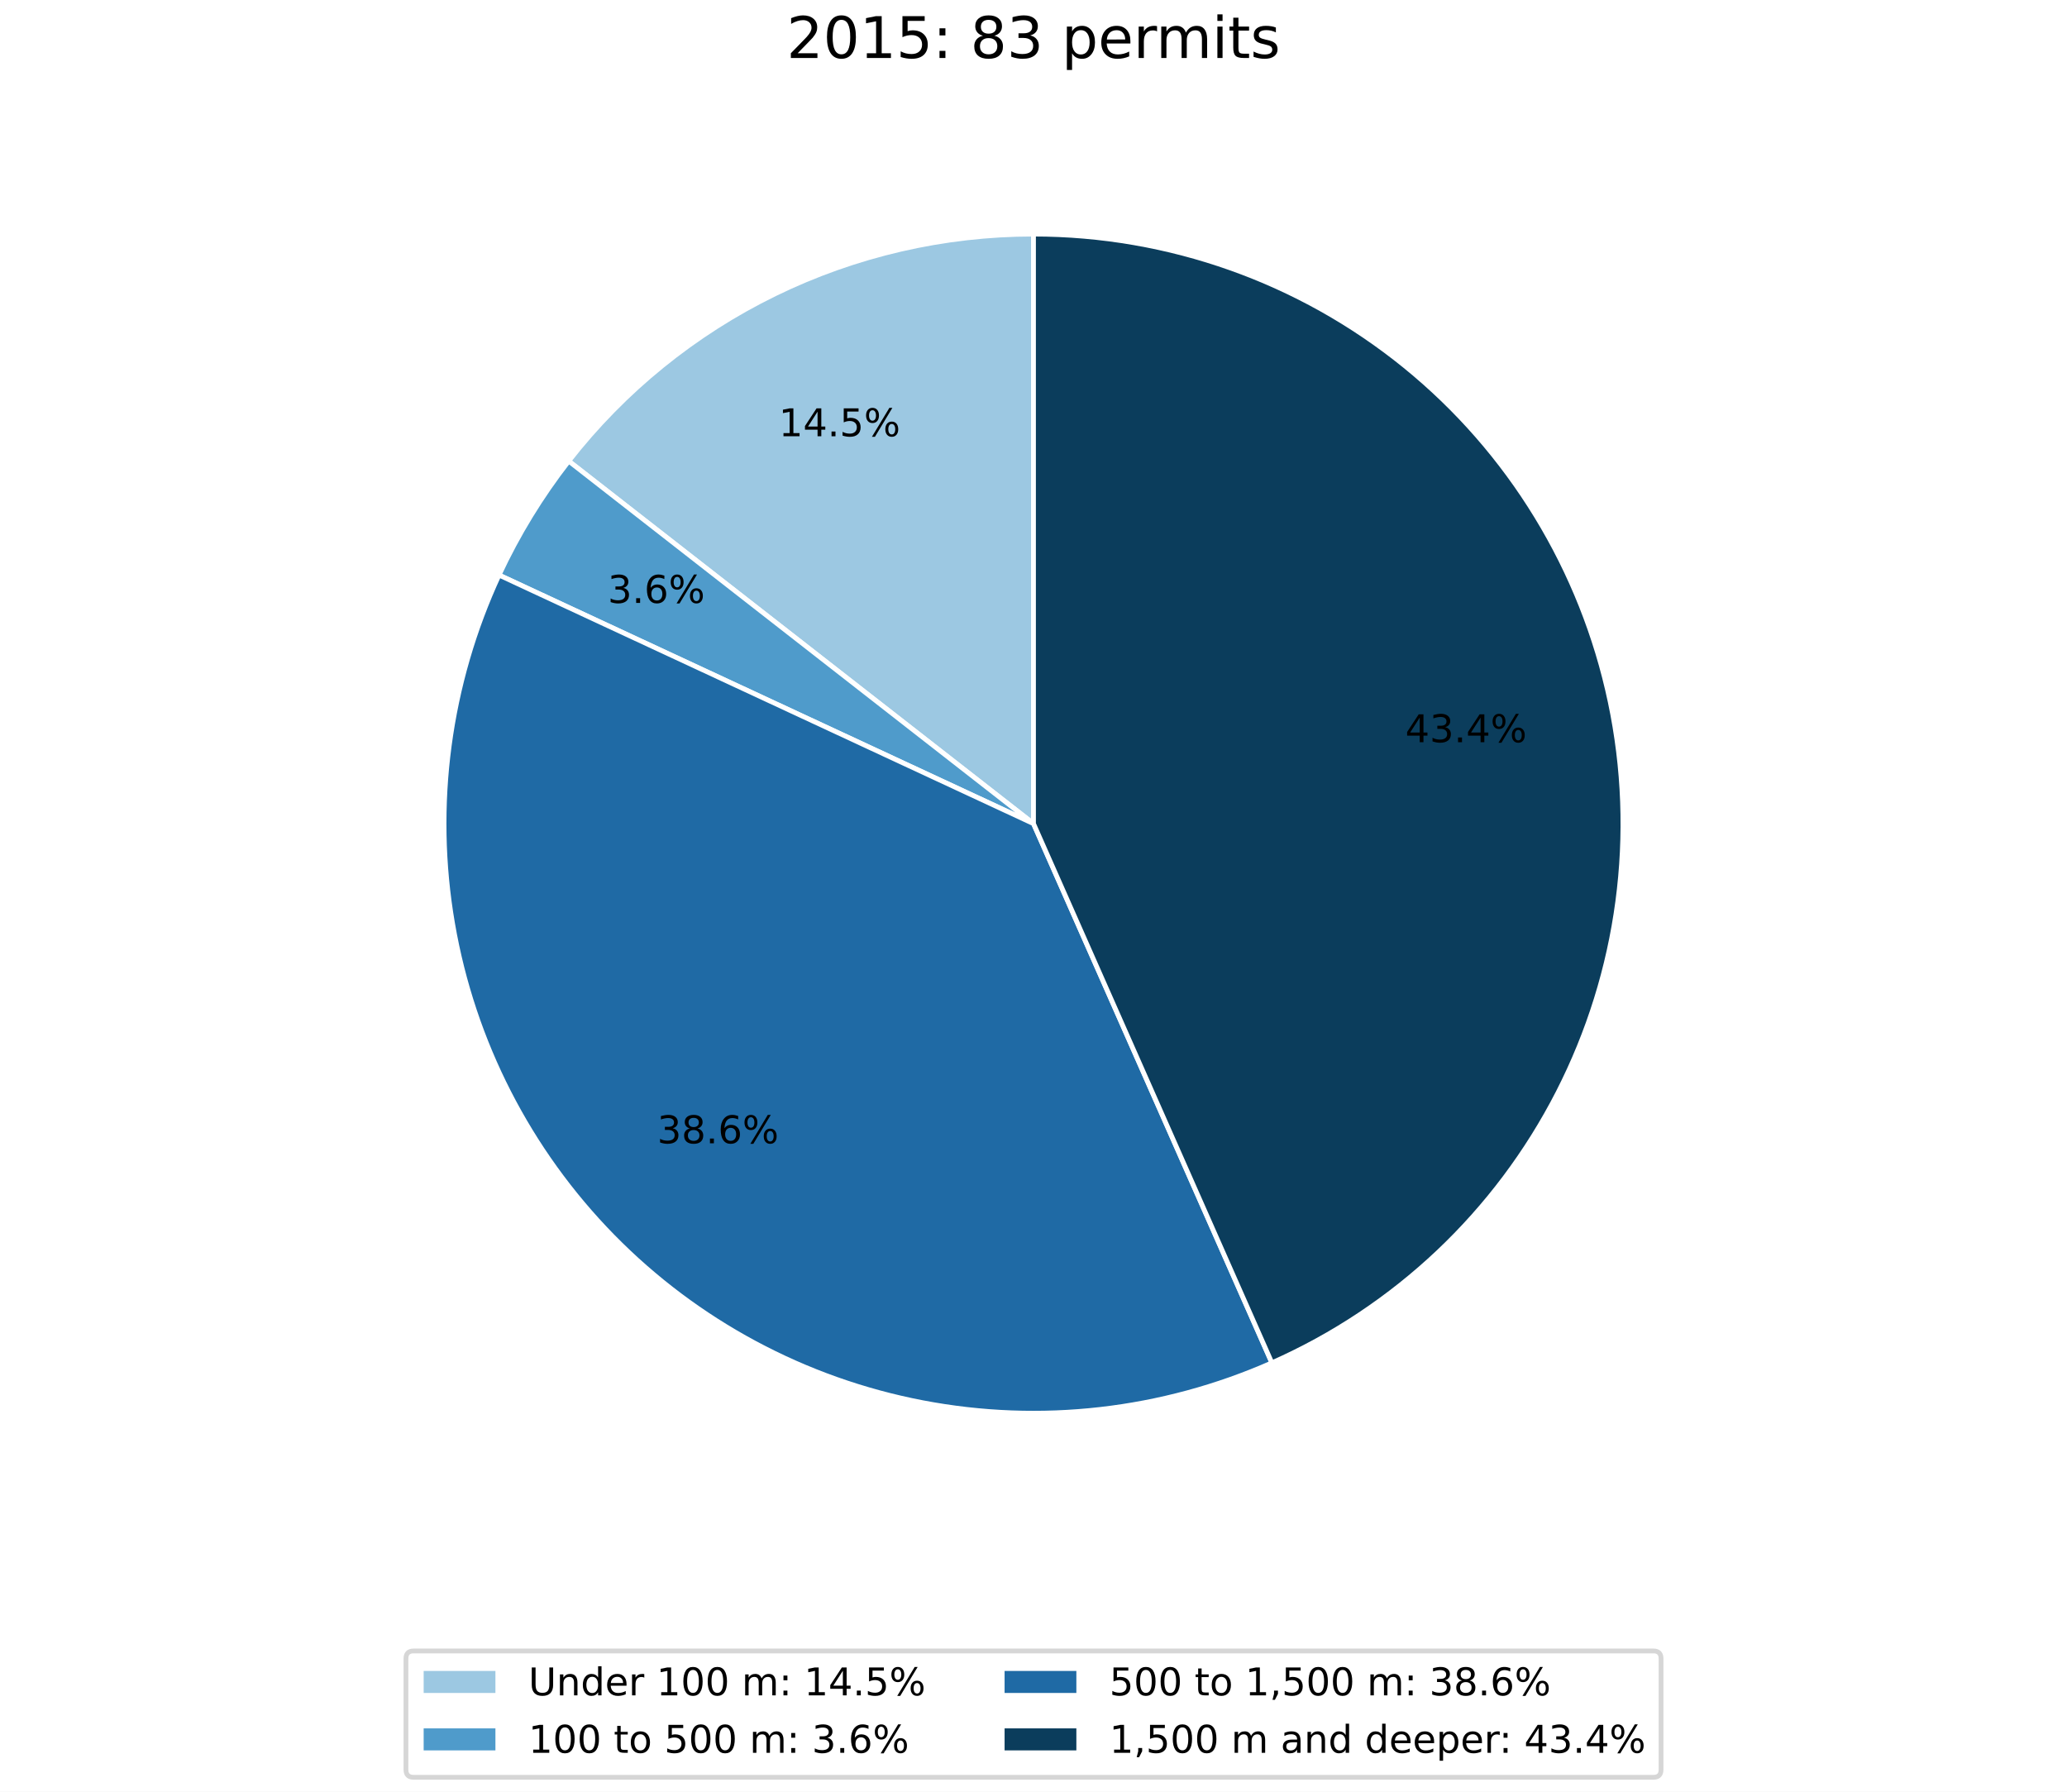
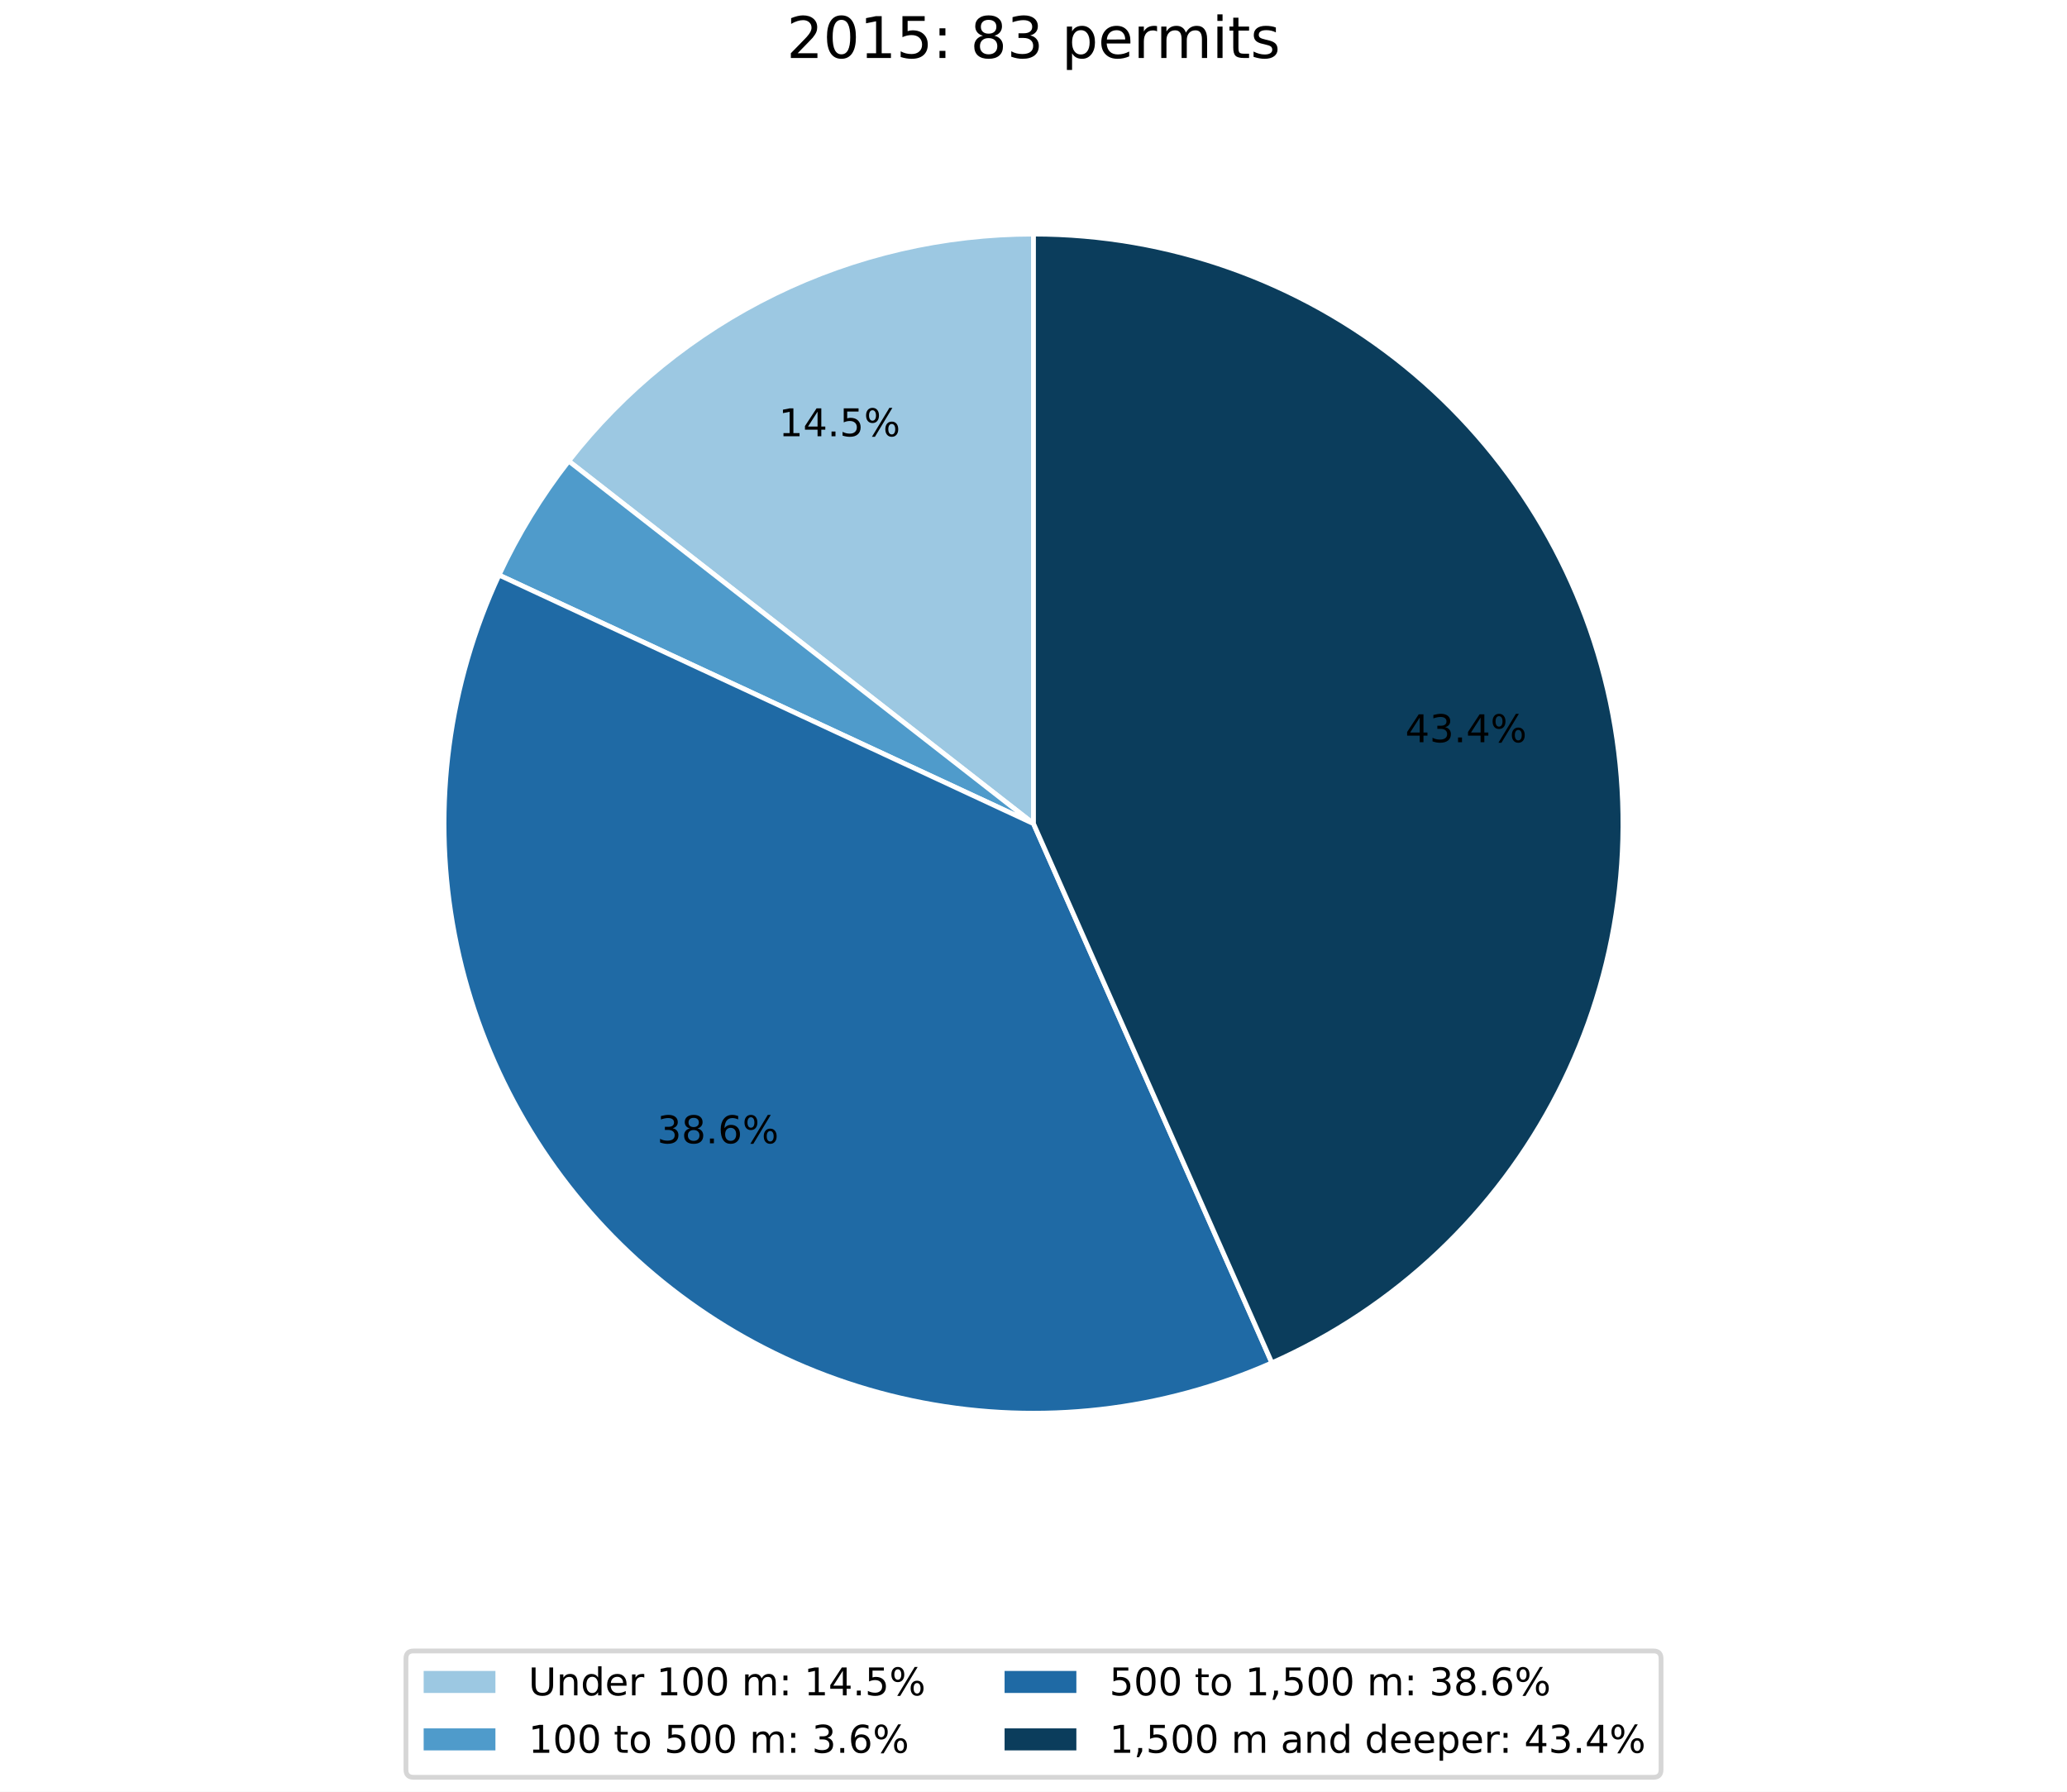
<svg xmlns="http://www.w3.org/2000/svg" xmlns:xlink="http://www.w3.org/1999/xlink" width="432pt" height="374.4pt" viewBox="0 0 432 374.4" version="1.1">
  <defs>
    <style type="text/css">*{stroke-linejoin: round; stroke-linecap: butt}</style>
  </defs>
  <g id="figure_1">
    <g id="patch_1">
      <path d="M 0 374.4 L 432 374.4 L 432 0 L 0 0 z " style="fill: #ffffff" />
    </g>
    <g id="axes_1">
      <g id="patch_2">
        <path d="M 216 48.917 C 197.268 48.917 178.781 53.189 161.948 61.408 C 145.116 69.627 130.377 81.577 118.857 96.348 L 216 172.112 z " style="fill: #9cc8e2; stroke: #ffffff; stroke-linejoin: miter" />
      </g>
      <g id="patch_3">
        <path d="M 118.857 96.348 C 115.989 100.025 113.331 103.863 110.898 107.843 C 108.465 111.822 106.259 115.936 104.292 120.165 L 216 172.112 z " style="fill: #4f9bcb; stroke: #ffffff; stroke-linejoin: miter" />
      </g>
      <g id="patch_4">
        <path d="M 104.292 120.165 C 93.726 142.887 90.34 168.3 94.587 192.995 C 98.835 217.69 110.517 240.511 128.067 258.397 C 145.617 276.282 168.214 288.394 192.824 293.108 C 217.434 297.822 242.907 294.917 265.824 284.783 L 216 172.112 z " style="fill: #1f6aa5; stroke: #ffffff; stroke-linejoin: miter" />
      </g>
      <g id="patch_5">
        <path d="M 265.824 284.783 C 291.657 273.36 312.791 253.392 325.662 228.25 C 338.533 203.107 342.373 174.287 336.535 146.651 C 330.698 119.015 315.529 94.21 293.59 76.421 C 271.65 58.631 244.246 48.917 216 48.917 L 216 172.112 z " style="fill: #0b3d5c; stroke: #ffffff; stroke-linejoin: miter" />
      </g>
      <g id="matplotlib.axis_1" />
      <g id="matplotlib.axis_2" />
      <g id="text_1">
        <g transform="translate(162.7543 91.16225) scale(0.08 -0.08)">
          <defs>
            <path id="DejaVuSans-14" d="M 794 531 L 1825 531 L 1825 4091 L 703 3866 L 703 4441 L 1819 4666 L 2450 4666 L 2450 531 L 3481 531 L 3481 0 L 794 0 L 794 531 z " transform="scale(0.015625)" />
            <path id="DejaVuSans-17" d="M 2419 4116 L 825 1625 L 2419 1625 L 2419 4116 z M 2253 4666 L 3047 4666 L 3047 1625 L 3713 1625 L 3713 1100 L 3047 1100 L 3047 0 L 2419 0 L 2419 1100 L 313 1100 L 313 1709 L 2253 4666 z " transform="scale(0.015625)" />
            <path id="DejaVuSans-11" d="M 684 794 L 1344 794 L 1344 0 L 684 0 L 684 794 z " transform="scale(0.015625)" />
            <path id="DejaVuSans-18" d="M 691 4666 L 3169 4666 L 3169 4134 L 1269 4134 L 1269 2991 Q 1406 3038 1543 3061 Q 1681 3084 1819 3084 Q 2600 3084 3056 2656 Q 3513 2228 3513 1497 Q 3513 744 3044 326 Q 2575 -91 1722 -91 Q 1428 -91 1123 -41 Q 819 9 494 109 L 494 744 Q 775 591 1075 516 Q 1375 441 1709 441 Q 2250 441 2565 725 Q 2881 1009 2881 1497 Q 2881 1984 2565 2268 Q 2250 2553 1709 2553 Q 1456 2553 1204 2497 Q 953 2441 691 2322 L 691 4666 z " transform="scale(0.015625)" />
            <path id="DejaVuSans-8" d="M 4653 2053 Q 4381 2053 4226 1822 Q 4072 1591 4072 1178 Q 4072 772 4226 539 Q 4381 306 4653 306 Q 4919 306 5073 539 Q 5228 772 5228 1178 Q 5228 1588 5073 1820 Q 4919 2053 4653 2053 z M 4653 2450 Q 5147 2450 5437 2106 Q 5728 1763 5728 1178 Q 5728 594 5436 251 Q 5144 -91 4653 -91 Q 4153 -91 3862 251 Q 3572 594 3572 1178 Q 3572 1766 3864 2108 Q 4156 2450 4653 2450 z M 1428 4353 Q 1159 4353 1004 4120 Q 850 3888 850 3481 Q 850 3069 1003 2837 Q 1156 2606 1428 2606 Q 1700 2606 1854 2837 Q 2009 3069 2009 3481 Q 2009 3884 1853 4118 Q 1697 4353 1428 4353 z M 4250 4750 L 4750 4750 L 1831 -91 L 1331 -91 L 4250 4750 z M 1428 4750 Q 1922 4750 2215 4408 Q 2509 4066 2509 3481 Q 2509 2891 2217 2550 Q 1925 2209 1428 2209 Q 931 2209 642 2551 Q 353 2894 353 3481 Q 353 4063 643 4406 Q 934 4750 1428 4750 z " transform="scale(0.015625)" />
          </defs>
          <use xlink:href="#DejaVuSans-14" />
          <use xlink:href="#DejaVuSans-17" transform="translate(63.625 0)" />
          <use xlink:href="#DejaVuSans-11" transform="translate(127.25 0)" />
          <use xlink:href="#DejaVuSans-18" transform="translate(159.0312 0)" />
          <use xlink:href="#DejaVuSans-8" transform="translate(222.6562 0)" />
        </g>
      </g>
      <g id="text_2">
-         <g transform="translate(127.0115 125.9882) scale(0.08 -0.08)">
+         <g transform="translate(137.3437 238.9036) scale(0.08 -0.08)">
          <defs>
            <path id="DejaVuSans-16" d="M 2597 2516 Q 3050 2419 3304 2112 Q 3559 1806 3559 1356 Q 3559 666 3084 287 Q 2609 -91 1734 -91 Q 1441 -91 1130 -33 Q 819 25 488 141 L 488 750 Q 750 597 1062 519 Q 1375 441 1716 441 Q 2309 441 2620 675 Q 2931 909 2931 1356 Q 2931 1769 2642 2001 Q 2353 2234 1838 2234 L 1294 2234 L 1294 2753 L 1863 2753 Q 2328 2753 2575 2939 Q 2822 3125 2822 3475 Q 2822 3834 2567 4026 Q 2313 4219 1838 4219 Q 1578 4219 1281 4162 Q 984 4106 628 3988 L 628 4550 Q 988 4650 1302 4700 Q 1616 4750 1894 4750 Q 2613 4750 3031 4423 Q 3450 4097 3450 3541 Q 3450 3153 3228 2886 Q 3006 2619 2597 2516 z " transform="scale(0.015625)" />
+             <path id="DejaVuSans-1b" d="M 2034 2216 Q 1584 2216 1326 1975 Q 1069 1734 1069 1313 Q 1069 891 1326 650 Q 1584 409 2034 409 Q 2484 409 2743 651 Q 3003 894 3003 1313 Q 3003 1734 2745 1975 Q 2488 2216 2034 2216 z M 1403 2484 Q 997 2584 770 2862 Q 544 3141 544 3541 Q 544 4100 942 4425 Q 1341 4750 2034 4750 Q 2731 4750 3128 4425 Q 3525 4100 3525 3541 Q 3525 3141 3298 2862 Q 3072 2584 2669 2484 Q 3125 2378 3379 2068 Q 3634 1759 3634 1313 Q 3634 634 3220 271 Q 2806 -91 2034 -91 Q 1263 -91 848 271 Q 434 634 434 1313 Q 434 1759 690 2068 Q 947 2378 1403 2484 z M 1172 3481 Q 1172 3119 1398 2916 Q 1625 2713 2034 2713 Q 2441 2713 2670 2916 Q 2900 3119 2900 3481 Q 2900 3844 2670 4047 Q 2441 4250 2034 4250 Q 1625 4250 1398 4047 Q 1172 3844 1172 3481 z " transform="scale(0.015625)" />
            <path id="DejaVuSans-19" d="M 2113 2584 Q 1688 2584 1439 2293 Q 1191 2003 1191 1497 Q 1191 994 1439 701 Q 1688 409 2113 409 Q 2538 409 2786 701 Q 3034 994 3034 1497 Q 3034 2003 2786 2293 Q 2538 2584 2113 2584 z M 3366 4563 L 3366 3988 Q 3128 4100 2886 4159 Q 2644 4219 2406 4219 Q 1781 4219 1451 3797 Q 1122 3375 1075 2522 Q 1259 2794 1537 2939 Q 1816 3084 2150 3084 Q 2853 3084 3261 2657 Q 3669 2231 3669 1497 Q 3669 778 3244 343 Q 2819 -91 2113 -91 Q 1303 -91 875 529 Q 447 1150 447 2328 Q 447 3434 972 4092 Q 1497 4750 2381 4750 Q 2619 4750 2861 4703 Q 3103 4656 3366 4563 z " transform="scale(0.015625)" />
-           </defs>
-           <use xlink:href="#DejaVuSans-16" />
-           <use xlink:href="#DejaVuSans-11" transform="translate(63.625 0)" />
-           <use xlink:href="#DejaVuSans-19" transform="translate(95.40625 0)" />
-           <use xlink:href="#DejaVuSans-8" transform="translate(159.0312 0)" />
-         </g>
-       </g>
-       <g id="text_3">
-         <g transform="translate(137.3437 238.9036) scale(0.08 -0.08)">
-           <defs>
-             <path id="DejaVuSans-1b" d="M 2034 2216 Q 1584 2216 1326 1975 Q 1069 1734 1069 1313 Q 1069 891 1326 650 Q 1584 409 2034 409 Q 2484 409 2743 651 Q 3003 894 3003 1313 Q 3003 1734 2745 1975 Q 2488 2216 2034 2216 z M 1403 2484 Q 997 2584 770 2862 Q 544 3141 544 3541 Q 544 4100 942 4425 Q 1341 4750 2034 4750 Q 2731 4750 3128 4425 Q 3525 4100 3525 3541 Q 3525 3141 3298 2862 Q 3072 2584 2669 2484 Q 3125 2378 3379 2068 Q 3634 1759 3634 1313 Q 3634 634 3220 271 Q 2806 -91 2034 -91 Q 1263 -91 848 271 Q 434 634 434 1313 Q 434 1759 690 2068 Q 947 2378 1403 2484 z M 1172 3481 Q 1172 3119 1398 2916 Q 1625 2713 2034 2713 Q 2441 2713 2670 2916 Q 2900 3119 2900 3481 Q 2900 3844 2670 4047 Q 2441 4250 2034 4250 Q 1625 4250 1398 4047 Q 1172 3844 1172 3481 z " transform="scale(0.015625)" />
          </defs>
          <use xlink:href="#DejaVuSans-16" />
          <use xlink:href="#DejaVuSans-1b" transform="translate(63.625 0)" />
          <use xlink:href="#DejaVuSans-11" transform="translate(127.25 0)" />
          <use xlink:href="#DejaVuSans-19" transform="translate(159.0312 0)" />
          <use xlink:href="#DejaVuSans-8" transform="translate(222.6562 0)" />
        </g>
      </g>
-       <g id="text_4">
+       <g id="text_3">
        <g transform="translate(293.6947 155.0943) scale(0.08 -0.08)">
          <use xlink:href="#DejaVuSans-17" />
          <use xlink:href="#DejaVuSans-16" transform="translate(63.625 0)" />
          <use xlink:href="#DejaVuSans-11" transform="translate(127.25 0)" />
          <use xlink:href="#DejaVuSans-17" transform="translate(159.0312 0)" />
          <use xlink:href="#DejaVuSans-8" transform="translate(222.6562 0)" />
        </g>
      </g>
-       <g id="text_5">
+       <g id="text_4">
        <g transform="translate(164.4084 12.11837) scale(0.12 -0.12)">
          <defs>
            <path id="DejaVuSans-15" d="M 1228 531 L 3431 531 L 3431 0 L 469 0 L 469 531 Q 828 903 1448 1529 Q 2069 2156 2228 2338 Q 2531 2678 2651 2914 Q 2772 3150 2772 3378 Q 2772 3750 2511 3984 Q 2250 4219 1831 4219 Q 1534 4219 1204 4116 Q 875 4013 500 3803 L 500 4441 Q 881 4594 1212 4672 Q 1544 4750 1819 4750 Q 2544 4750 2975 4387 Q 3406 4025 3406 3419 Q 3406 3131 3298 2873 Q 3191 2616 2906 2266 Q 2828 2175 2409 1742 Q 1991 1309 1228 531 z " transform="scale(0.015625)" />
            <path id="DejaVuSans-13" d="M 2034 4250 Q 1547 4250 1301 3770 Q 1056 3291 1056 2328 Q 1056 1369 1301 889 Q 1547 409 2034 409 Q 2525 409 2770 889 Q 3016 1369 3016 2328 Q 3016 3291 2770 3770 Q 2525 4250 2034 4250 z M 2034 4750 Q 2819 4750 3233 4129 Q 3647 3509 3647 2328 Q 3647 1150 3233 529 Q 2819 -91 2034 -91 Q 1250 -91 836 529 Q 422 1150 422 2328 Q 422 3509 836 4129 Q 1250 4750 2034 4750 z " transform="scale(0.015625)" />
            <path id="DejaVuSans-1d" d="M 750 794 L 1409 794 L 1409 0 L 750 0 L 750 794 z M 750 3309 L 1409 3309 L 1409 2516 L 750 2516 L 750 3309 z " transform="scale(0.015625)" />
            <path id="DejaVuSans-3" transform="scale(0.015625)" />
            <path id="DejaVuSans-53" d="M 1159 525 L 1159 -1331 L 581 -1331 L 581 3500 L 1159 3500 L 1159 2969 Q 1341 3281 1617 3432 Q 1894 3584 2278 3584 Q 2916 3584 3314 3078 Q 3713 2572 3713 1747 Q 3713 922 3314 415 Q 2916 -91 2278 -91 Q 1894 -91 1617 61 Q 1341 213 1159 525 z M 3116 1747 Q 3116 2381 2855 2742 Q 2594 3103 2138 3103 Q 1681 3103 1420 2742 Q 1159 2381 1159 1747 Q 1159 1113 1420 752 Q 1681 391 2138 391 Q 2594 391 2855 752 Q 3116 1113 3116 1747 z " transform="scale(0.015625)" />
            <path id="DejaVuSans-48" d="M 3597 1894 L 3597 1613 L 953 1613 Q 991 1019 1311 708 Q 1631 397 2203 397 Q 2534 397 2845 478 Q 3156 559 3463 722 L 3463 178 Q 3153 47 2828 -22 Q 2503 -91 2169 -91 Q 1331 -91 842 396 Q 353 884 353 1716 Q 353 2575 817 3079 Q 1281 3584 2069 3584 Q 2775 3584 3186 3129 Q 3597 2675 3597 1894 z M 3022 2063 Q 3016 2534 2758 2815 Q 2500 3097 2075 3097 Q 1594 3097 1305 2825 Q 1016 2553 972 2059 L 3022 2063 z " transform="scale(0.015625)" />
            <path id="DejaVuSans-55" d="M 2631 2963 Q 2534 3019 2420 3045 Q 2306 3072 2169 3072 Q 1681 3072 1420 2755 Q 1159 2438 1159 1844 L 1159 0 L 581 0 L 581 3500 L 1159 3500 L 1159 2956 Q 1341 3275 1631 3429 Q 1922 3584 2338 3584 Q 2397 3584 2469 3576 Q 2541 3569 2628 3553 L 2631 2963 z " transform="scale(0.015625)" />
            <path id="DejaVuSans-50" d="M 3328 2828 Q 3544 3216 3844 3400 Q 4144 3584 4550 3584 Q 5097 3584 5394 3201 Q 5691 2819 5691 2113 L 5691 0 L 5113 0 L 5113 2094 Q 5113 2597 4934 2840 Q 4756 3084 4391 3084 Q 3944 3084 3684 2787 Q 3425 2491 3425 1978 L 3425 0 L 2847 0 L 2847 2094 Q 2847 2600 2669 2842 Q 2491 3084 2119 3084 Q 1678 3084 1418 2786 Q 1159 2488 1159 1978 L 1159 0 L 581 0 L 581 3500 L 1159 3500 L 1159 2956 Q 1356 3278 1631 3431 Q 1906 3584 2284 3584 Q 2666 3584 2933 3390 Q 3200 3197 3328 2828 z " transform="scale(0.015625)" />
            <path id="DejaVuSans-4c" d="M 603 3500 L 1178 3500 L 1178 0 L 603 0 L 603 3500 z M 603 4863 L 1178 4863 L 1178 4134 L 603 4134 L 603 4863 z " transform="scale(0.015625)" />
            <path id="DejaVuSans-57" d="M 1172 4494 L 1172 3500 L 2356 3500 L 2356 3053 L 1172 3053 L 1172 1153 Q 1172 725 1289 603 Q 1406 481 1766 481 L 2356 481 L 2356 0 L 1766 0 Q 1100 0 847 248 Q 594 497 594 1153 L 594 3053 L 172 3053 L 172 3500 L 594 3500 L 594 4494 L 1172 4494 z " transform="scale(0.015625)" />
            <path id="DejaVuSans-56" d="M 2834 3397 L 2834 2853 Q 2591 2978 2328 3040 Q 2066 3103 1784 3103 Q 1356 3103 1142 2972 Q 928 2841 928 2578 Q 928 2378 1081 2264 Q 1234 2150 1697 2047 L 1894 2003 Q 2506 1872 2764 1633 Q 3022 1394 3022 966 Q 3022 478 2636 193 Q 2250 -91 1575 -91 Q 1294 -91 989 -36 Q 684 19 347 128 L 347 722 Q 666 556 975 473 Q 1284 391 1588 391 Q 1994 391 2212 530 Q 2431 669 2431 922 Q 2431 1156 2273 1281 Q 2116 1406 1581 1522 L 1381 1569 Q 847 1681 609 1914 Q 372 2147 372 2553 Q 372 3047 722 3315 Q 1072 3584 1716 3584 Q 2034 3584 2315 3537 Q 2597 3491 2834 3397 z " transform="scale(0.015625)" />
          </defs>
          <use xlink:href="#DejaVuSans-15" />
          <use xlink:href="#DejaVuSans-13" transform="translate(63.625 0)" />
          <use xlink:href="#DejaVuSans-14" transform="translate(127.25 0)" />
          <use xlink:href="#DejaVuSans-18" transform="translate(190.875 0)" />
          <use xlink:href="#DejaVuSans-1d" transform="translate(254.5 0)" />
          <use xlink:href="#DejaVuSans-3" transform="translate(288.1875 0)" />
          <use xlink:href="#DejaVuSans-1b" transform="translate(319.9688 0)" />
          <use xlink:href="#DejaVuSans-16" transform="translate(383.5938 0)" />
          <use xlink:href="#DejaVuSans-3" transform="translate(447.2188 0)" />
          <use xlink:href="#DejaVuSans-53" transform="translate(479 0)" />
          <use xlink:href="#DejaVuSans-48" transform="translate(542.4844 0)" />
          <use xlink:href="#DejaVuSans-55" transform="translate(604.0156 0)" />
          <use xlink:href="#DejaVuSans-50" transform="translate(643.375 0)" />
          <use xlink:href="#DejaVuSans-4c" transform="translate(740.7812 0)" />
          <use xlink:href="#DejaVuSans-57" transform="translate(768.5625 0)" />
          <use xlink:href="#DejaVuSans-56" transform="translate(807.7656 0)" />
        </g>
      </g>
      <g id="legend_1">
        <g id="patch_6">
          <path d="M 86.444 371.385 L 345.556 371.385 Q 347.156 371.385 347.156 369.785 L 347.156 346.583 Q 347.156 344.983 345.556 344.983 L 86.444 344.983 Q 84.844 344.983 84.844 346.583 L 84.844 369.785 Q 84.844 371.385 86.444 371.385 z " style="fill: #ffffff; opacity: 0.8; stroke: #cccccc; stroke-linejoin: miter" />
        </g>
        <g id="patch_7">
          <path d="M 88.044 354.262 L 104.044 354.262 L 104.044 348.662 L 88.044 348.662 z " style="fill: #9cc8e2; stroke: #ffffff; stroke-linejoin: miter" />
        </g>
-         <g id="text_6">
+         <g id="text_5">
          <g transform="translate(110.4437 354.2622) scale(0.08 -0.08)">
            <defs>
              <path id="DejaVuSans-38" d="M 556 4666 L 1191 4666 L 1191 1831 Q 1191 1081 1462 751 Q 1734 422 2344 422 Q 2950 422 3222 751 Q 3494 1081 3494 1831 L 3494 4666 L 4128 4666 L 4128 1753 Q 4128 841 3676 375 Q 3225 -91 2344 -91 Q 1459 -91 1007 375 Q 556 841 556 1753 L 556 4666 z " transform="scale(0.015625)" />
              <path id="DejaVuSans-51" d="M 3513 2113 L 3513 0 L 2938 0 L 2938 2094 Q 2938 2591 2744 2837 Q 2550 3084 2163 3084 Q 1697 3084 1428 2787 Q 1159 2491 1159 1978 L 1159 0 L 581 0 L 581 3500 L 1159 3500 L 1159 2956 Q 1366 3272 1645 3428 Q 1925 3584 2291 3584 Q 2894 3584 3203 3211 Q 3513 2838 3513 2113 z " transform="scale(0.015625)" />
              <path id="DejaVuSans-47" d="M 2906 2969 L 2906 4863 L 3481 4863 L 3481 0 L 2906 0 L 2906 525 Q 2725 213 2448 61 Q 2172 -91 1784 -91 Q 1150 -91 751 415 Q 353 922 353 1747 Q 353 2572 751 3078 Q 1150 3584 1784 3584 Q 2172 3584 2448 3432 Q 2725 3281 2906 2969 z M 947 1747 Q 947 1113 1208 752 Q 1469 391 1925 391 Q 2381 391 2643 752 Q 2906 1113 2906 1747 Q 2906 2381 2643 2742 Q 2381 3103 1925 3103 Q 1469 3103 1208 2742 Q 947 2381 947 1747 z " transform="scale(0.015625)" />
            </defs>
            <use xlink:href="#DejaVuSans-38" />
            <use xlink:href="#DejaVuSans-51" transform="translate(73.1875 0)" />
            <use xlink:href="#DejaVuSans-47" transform="translate(136.5625 0)" />
            <use xlink:href="#DejaVuSans-48" transform="translate(200.0469 0)" />
            <use xlink:href="#DejaVuSans-55" transform="translate(261.5781 0)" />
            <use xlink:href="#DejaVuSans-3" transform="translate(302.6875 0)" />
            <use xlink:href="#DejaVuSans-14" transform="translate(334.4688 0)" />
            <use xlink:href="#DejaVuSans-13" transform="translate(398.0938 0)" />
            <use xlink:href="#DejaVuSans-13" transform="translate(461.7188 0)" />
            <use xlink:href="#DejaVuSans-3" transform="translate(525.3438 0)" />
            <use xlink:href="#DejaVuSans-50" transform="translate(557.125 0)" />
            <use xlink:href="#DejaVuSans-1d" transform="translate(654.5312 0)" />
            <use xlink:href="#DejaVuSans-3" transform="translate(688.2188 0)" />
            <use xlink:href="#DejaVuSans-14" transform="translate(720 0)" />
            <use xlink:href="#DejaVuSans-17" transform="translate(783.625 0)" />
            <use xlink:href="#DejaVuSans-11" transform="translate(847.25 0)" />
            <use xlink:href="#DejaVuSans-18" transform="translate(879.0312 0)" />
            <use xlink:href="#DejaVuSans-8" transform="translate(942.6562 0)" />
          </g>
        </g>
        <g id="patch_8">
          <path d="M 88.044 366.263 L 104.044 366.263 L 104.044 360.663 L 88.044 360.663 z " style="fill: #4f9bcb; stroke: #ffffff; stroke-linejoin: miter" />
        </g>
-         <g id="text_7">
+         <g id="text_6">
          <g transform="translate(110.4437 366.2629) scale(0.08 -0.08)">
            <defs>
              <path id="DejaVuSans-52" d="M 1959 3097 Q 1497 3097 1228 2736 Q 959 2375 959 1747 Q 959 1119 1226 758 Q 1494 397 1959 397 Q 2419 397 2687 759 Q 2956 1122 2956 1747 Q 2956 2369 2687 2733 Q 2419 3097 1959 3097 z M 1959 3584 Q 2709 3584 3137 3096 Q 3566 2609 3566 1747 Q 3566 888 3137 398 Q 2709 -91 1959 -91 Q 1206 -91 779 398 Q 353 888 353 1747 Q 353 2609 779 3096 Q 1206 3584 1959 3584 z " transform="scale(0.015625)" />
            </defs>
            <use xlink:href="#DejaVuSans-14" />
            <use xlink:href="#DejaVuSans-13" transform="translate(63.625 0)" />
            <use xlink:href="#DejaVuSans-13" transform="translate(127.25 0)" />
            <use xlink:href="#DejaVuSans-3" transform="translate(190.875 0)" />
            <use xlink:href="#DejaVuSans-57" transform="translate(222.6562 0)" />
            <use xlink:href="#DejaVuSans-52" transform="translate(261.8594 0)" />
            <use xlink:href="#DejaVuSans-3" transform="translate(323.0469 0)" />
            <use xlink:href="#DejaVuSans-18" transform="translate(354.8281 0)" />
            <use xlink:href="#DejaVuSans-13" transform="translate(418.4531 0)" />
            <use xlink:href="#DejaVuSans-13" transform="translate(482.0781 0)" />
            <use xlink:href="#DejaVuSans-3" transform="translate(545.7031 0)" />
            <use xlink:href="#DejaVuSans-50" transform="translate(577.4844 0)" />
            <use xlink:href="#DejaVuSans-1d" transform="translate(674.8906 0)" />
            <use xlink:href="#DejaVuSans-3" transform="translate(708.5781 0)" />
            <use xlink:href="#DejaVuSans-16" transform="translate(740.3594 0)" />
            <use xlink:href="#DejaVuSans-11" transform="translate(803.9844 0)" />
            <use xlink:href="#DejaVuSans-19" transform="translate(835.7656 0)" />
            <use xlink:href="#DejaVuSans-8" transform="translate(899.3906 0)" />
          </g>
        </g>
        <g id="patch_9">
          <path d="M 209.458 354.262 L 225.458 354.262 L 225.458 348.662 L 209.458 348.662 z " style="fill: #1f6aa5; stroke: #ffffff; stroke-linejoin: miter" />
        </g>
-         <g id="text_8">
+         <g id="text_7">
          <g transform="translate(231.8575 354.2622) scale(0.08 -0.08)">
            <defs>
              <path id="DejaVuSans-f" d="M 750 794 L 1409 794 L 1409 256 L 897 -744 L 494 -744 L 750 256 L 750 794 z " transform="scale(0.015625)" />
            </defs>
            <use xlink:href="#DejaVuSans-18" />
            <use xlink:href="#DejaVuSans-13" transform="translate(63.625 0)" />
            <use xlink:href="#DejaVuSans-13" transform="translate(127.25 0)" />
            <use xlink:href="#DejaVuSans-3" transform="translate(190.875 0)" />
            <use xlink:href="#DejaVuSans-57" transform="translate(222.6562 0)" />
            <use xlink:href="#DejaVuSans-52" transform="translate(261.8594 0)" />
            <use xlink:href="#DejaVuSans-3" transform="translate(323.0469 0)" />
            <use xlink:href="#DejaVuSans-14" transform="translate(354.8281 0)" />
            <use xlink:href="#DejaVuSans-f" transform="translate(418.4531 0)" />
            <use xlink:href="#DejaVuSans-18" transform="translate(450.2344 0)" />
            <use xlink:href="#DejaVuSans-13" transform="translate(513.8594 0)" />
            <use xlink:href="#DejaVuSans-13" transform="translate(577.4844 0)" />
            <use xlink:href="#DejaVuSans-3" transform="translate(641.1094 0)" />
            <use xlink:href="#DejaVuSans-50" transform="translate(672.8906 0)" />
            <use xlink:href="#DejaVuSans-1d" transform="translate(770.2969 0)" />
            <use xlink:href="#DejaVuSans-3" transform="translate(803.9844 0)" />
            <use xlink:href="#DejaVuSans-16" transform="translate(835.7656 0)" />
            <use xlink:href="#DejaVuSans-1b" transform="translate(899.3906 0)" />
            <use xlink:href="#DejaVuSans-11" transform="translate(963.0156 0)" />
            <use xlink:href="#DejaVuSans-19" transform="translate(994.7969 0)" />
            <use xlink:href="#DejaVuSans-8" transform="translate(1058.422 0)" />
          </g>
        </g>
        <g id="patch_10">
          <path d="M 209.458 366.263 L 225.458 366.263 L 225.458 360.663 L 209.458 360.663 z " style="fill: #0b3d5c; stroke: #ffffff; stroke-linejoin: miter" />
        </g>
-         <g id="text_9">
+         <g id="text_8">
          <g transform="translate(231.8575 366.2629) scale(0.08 -0.08)">
            <defs>
              <path id="DejaVuSans-44" d="M 2194 1759 Q 1497 1759 1228 1600 Q 959 1441 959 1056 Q 959 750 1161 570 Q 1363 391 1709 391 Q 2188 391 2477 730 Q 2766 1069 2766 1631 L 2766 1759 L 2194 1759 z M 3341 1997 L 3341 0 L 2766 0 L 2766 531 Q 2569 213 2275 61 Q 1981 -91 1556 -91 Q 1019 -91 701 211 Q 384 513 384 1019 Q 384 1609 779 1909 Q 1175 2209 1959 2209 L 2766 2209 L 2766 2266 Q 2766 2663 2505 2880 Q 2244 3097 1772 3097 Q 1472 3097 1187 3025 Q 903 2953 641 2809 L 641 3341 Q 956 3463 1253 3523 Q 1550 3584 1831 3584 Q 2591 3584 2966 3190 Q 3341 2797 3341 1997 z " transform="scale(0.015625)" />
            </defs>
            <use xlink:href="#DejaVuSans-14" />
            <use xlink:href="#DejaVuSans-f" transform="translate(63.625 0)" />
            <use xlink:href="#DejaVuSans-18" transform="translate(95.40625 0)" />
            <use xlink:href="#DejaVuSans-13" transform="translate(159.0312 0)" />
            <use xlink:href="#DejaVuSans-13" transform="translate(222.6562 0)" />
            <use xlink:href="#DejaVuSans-3" transform="translate(286.2812 0)" />
            <use xlink:href="#DejaVuSans-50" transform="translate(318.0625 0)" />
            <use xlink:href="#DejaVuSans-3" transform="translate(415.4688 0)" />
            <use xlink:href="#DejaVuSans-44" transform="translate(447.25 0)" />
            <use xlink:href="#DejaVuSans-51" transform="translate(508.5312 0)" />
            <use xlink:href="#DejaVuSans-47" transform="translate(571.9062 0)" />
            <use xlink:href="#DejaVuSans-3" transform="translate(635.3906 0)" />
            <use xlink:href="#DejaVuSans-47" transform="translate(667.1719 0)" />
            <use xlink:href="#DejaVuSans-48" transform="translate(730.6562 0)" />
            <use xlink:href="#DejaVuSans-48" transform="translate(792.1875 0)" />
            <use xlink:href="#DejaVuSans-53" transform="translate(853.7188 0)" />
            <use xlink:href="#DejaVuSans-48" transform="translate(917.2031 0)" />
            <use xlink:href="#DejaVuSans-55" transform="translate(978.7344 0)" />
            <use xlink:href="#DejaVuSans-1d" transform="translate(1018.094 0)" />
            <use xlink:href="#DejaVuSans-3" transform="translate(1051.781 0)" />
            <use xlink:href="#DejaVuSans-17" transform="translate(1083.562 0)" />
            <use xlink:href="#DejaVuSans-16" transform="translate(1147.188 0)" />
            <use xlink:href="#DejaVuSans-11" transform="translate(1210.812 0)" />
            <use xlink:href="#DejaVuSans-17" transform="translate(1242.594 0)" />
            <use xlink:href="#DejaVuSans-8" transform="translate(1306.219 0)" />
          </g>
        </g>
      </g>
    </g>
  </g>
</svg>
